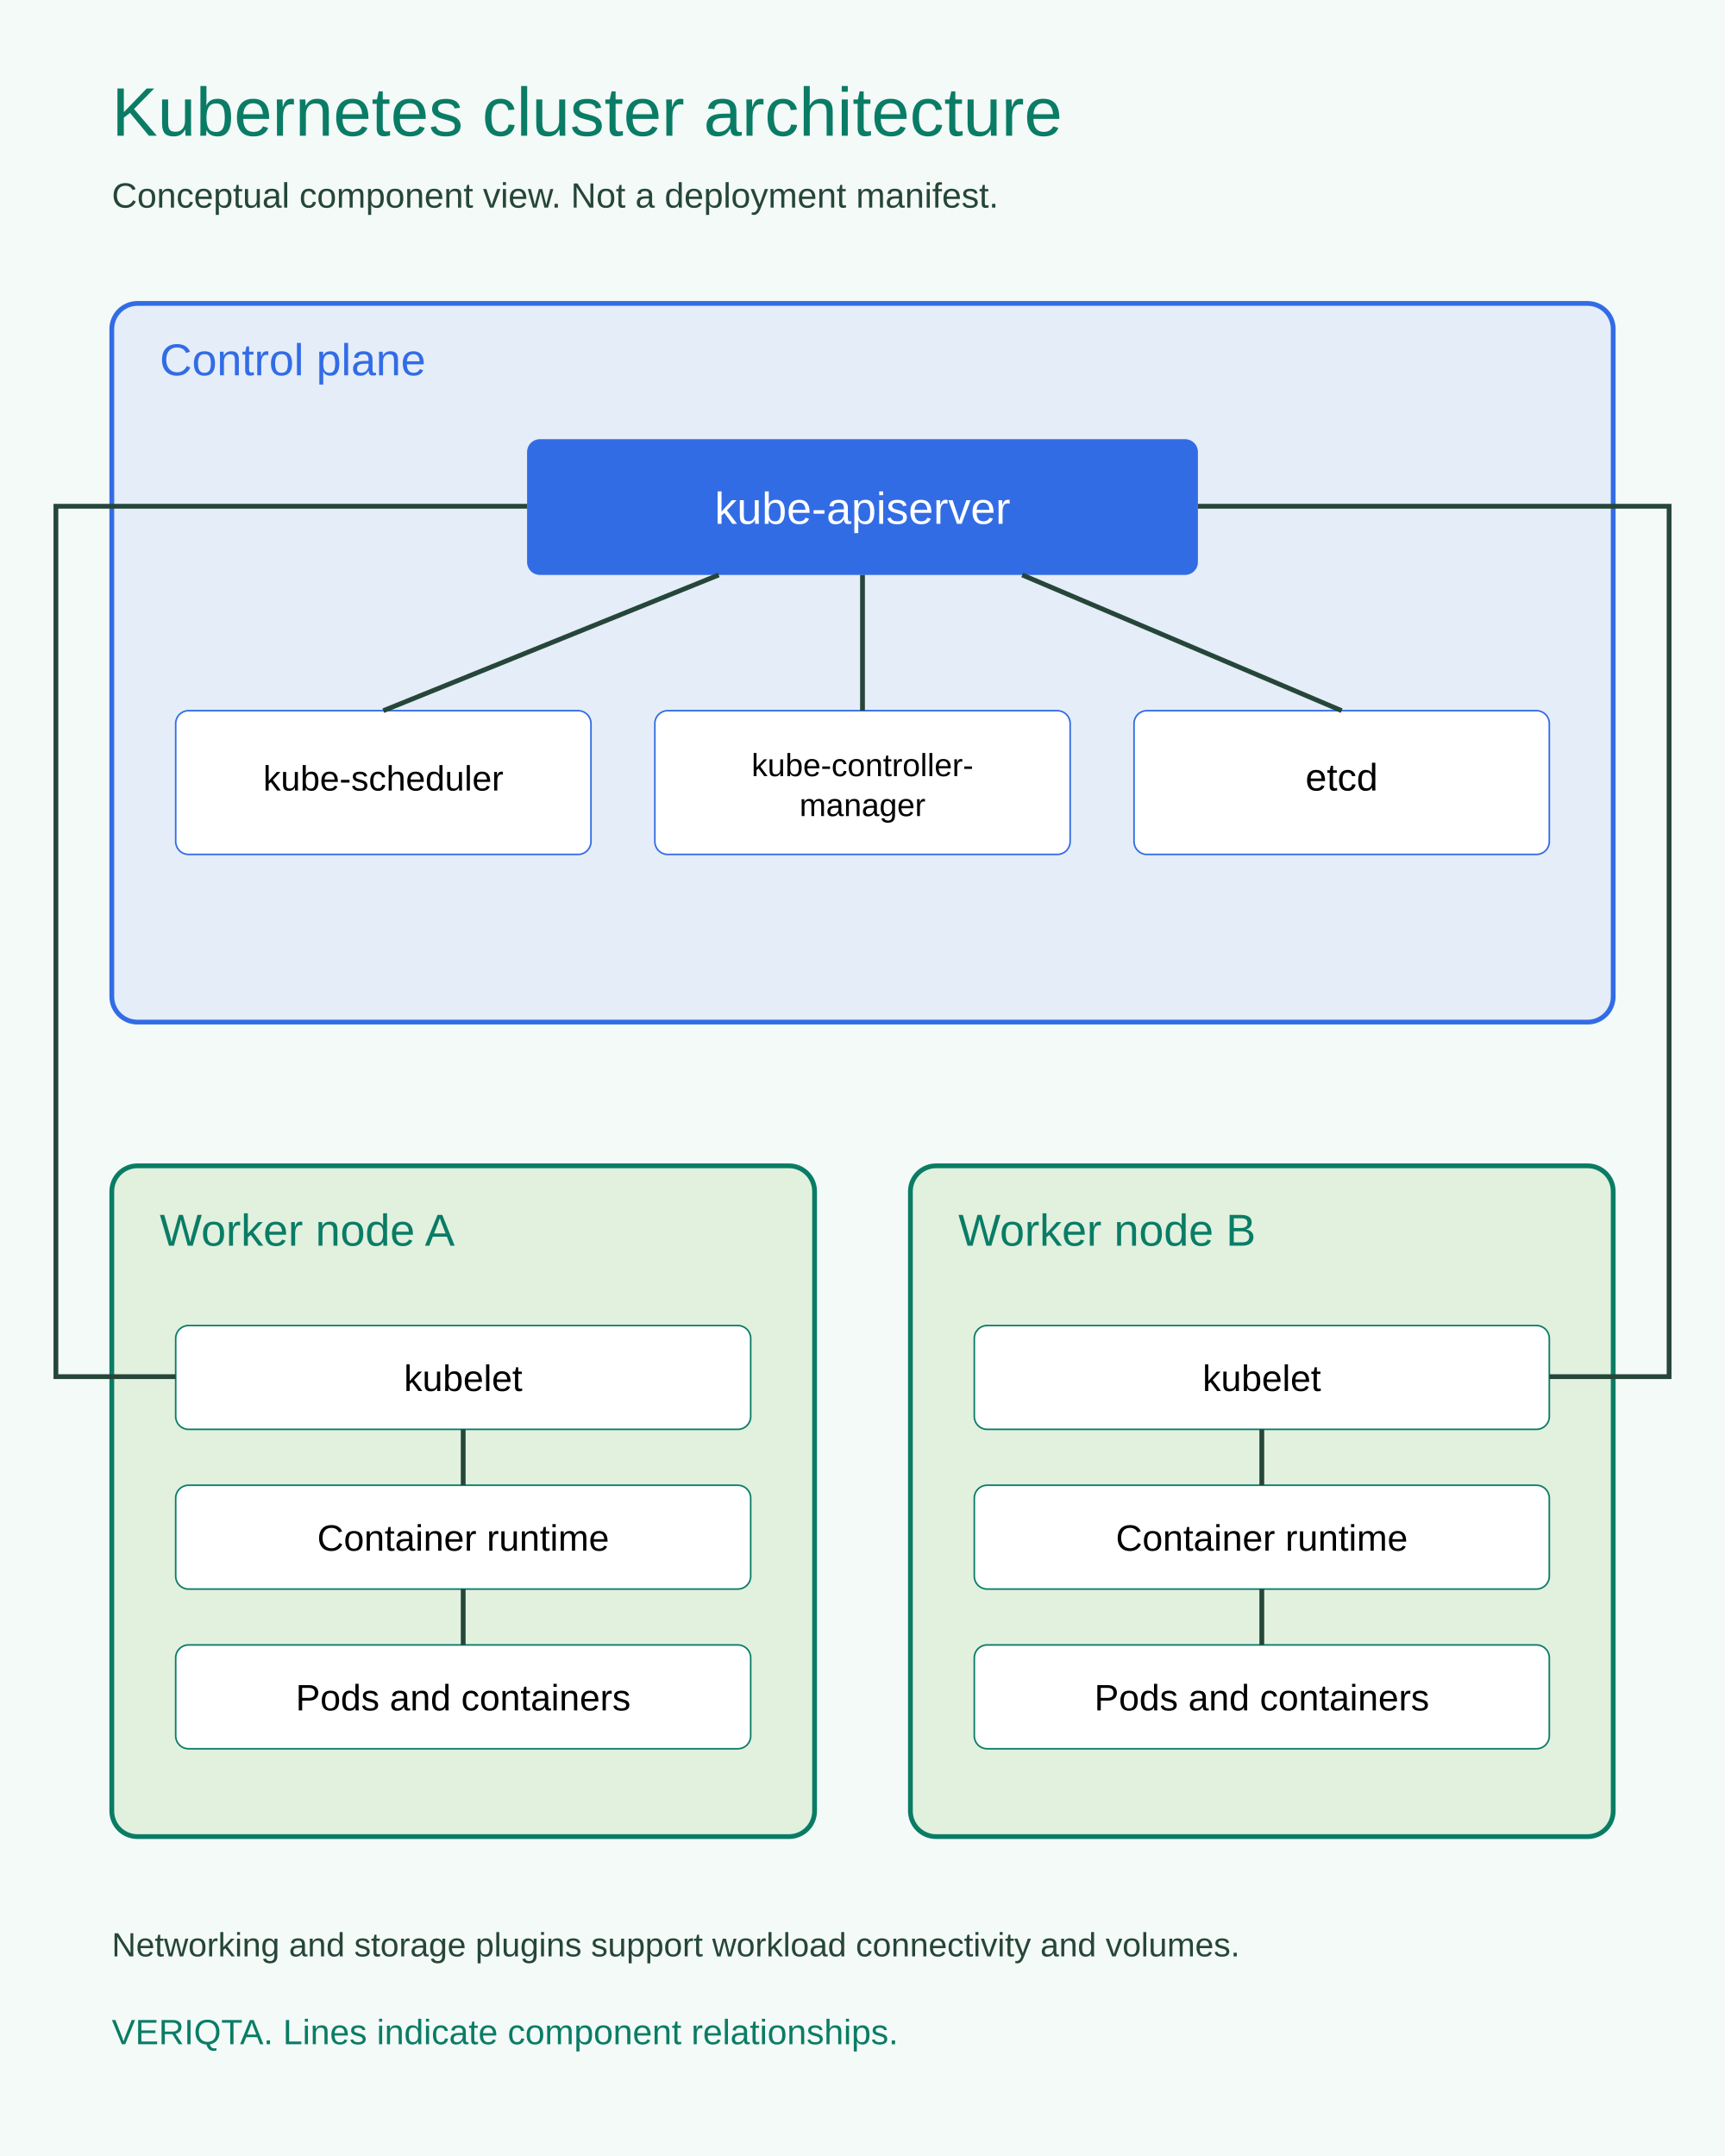
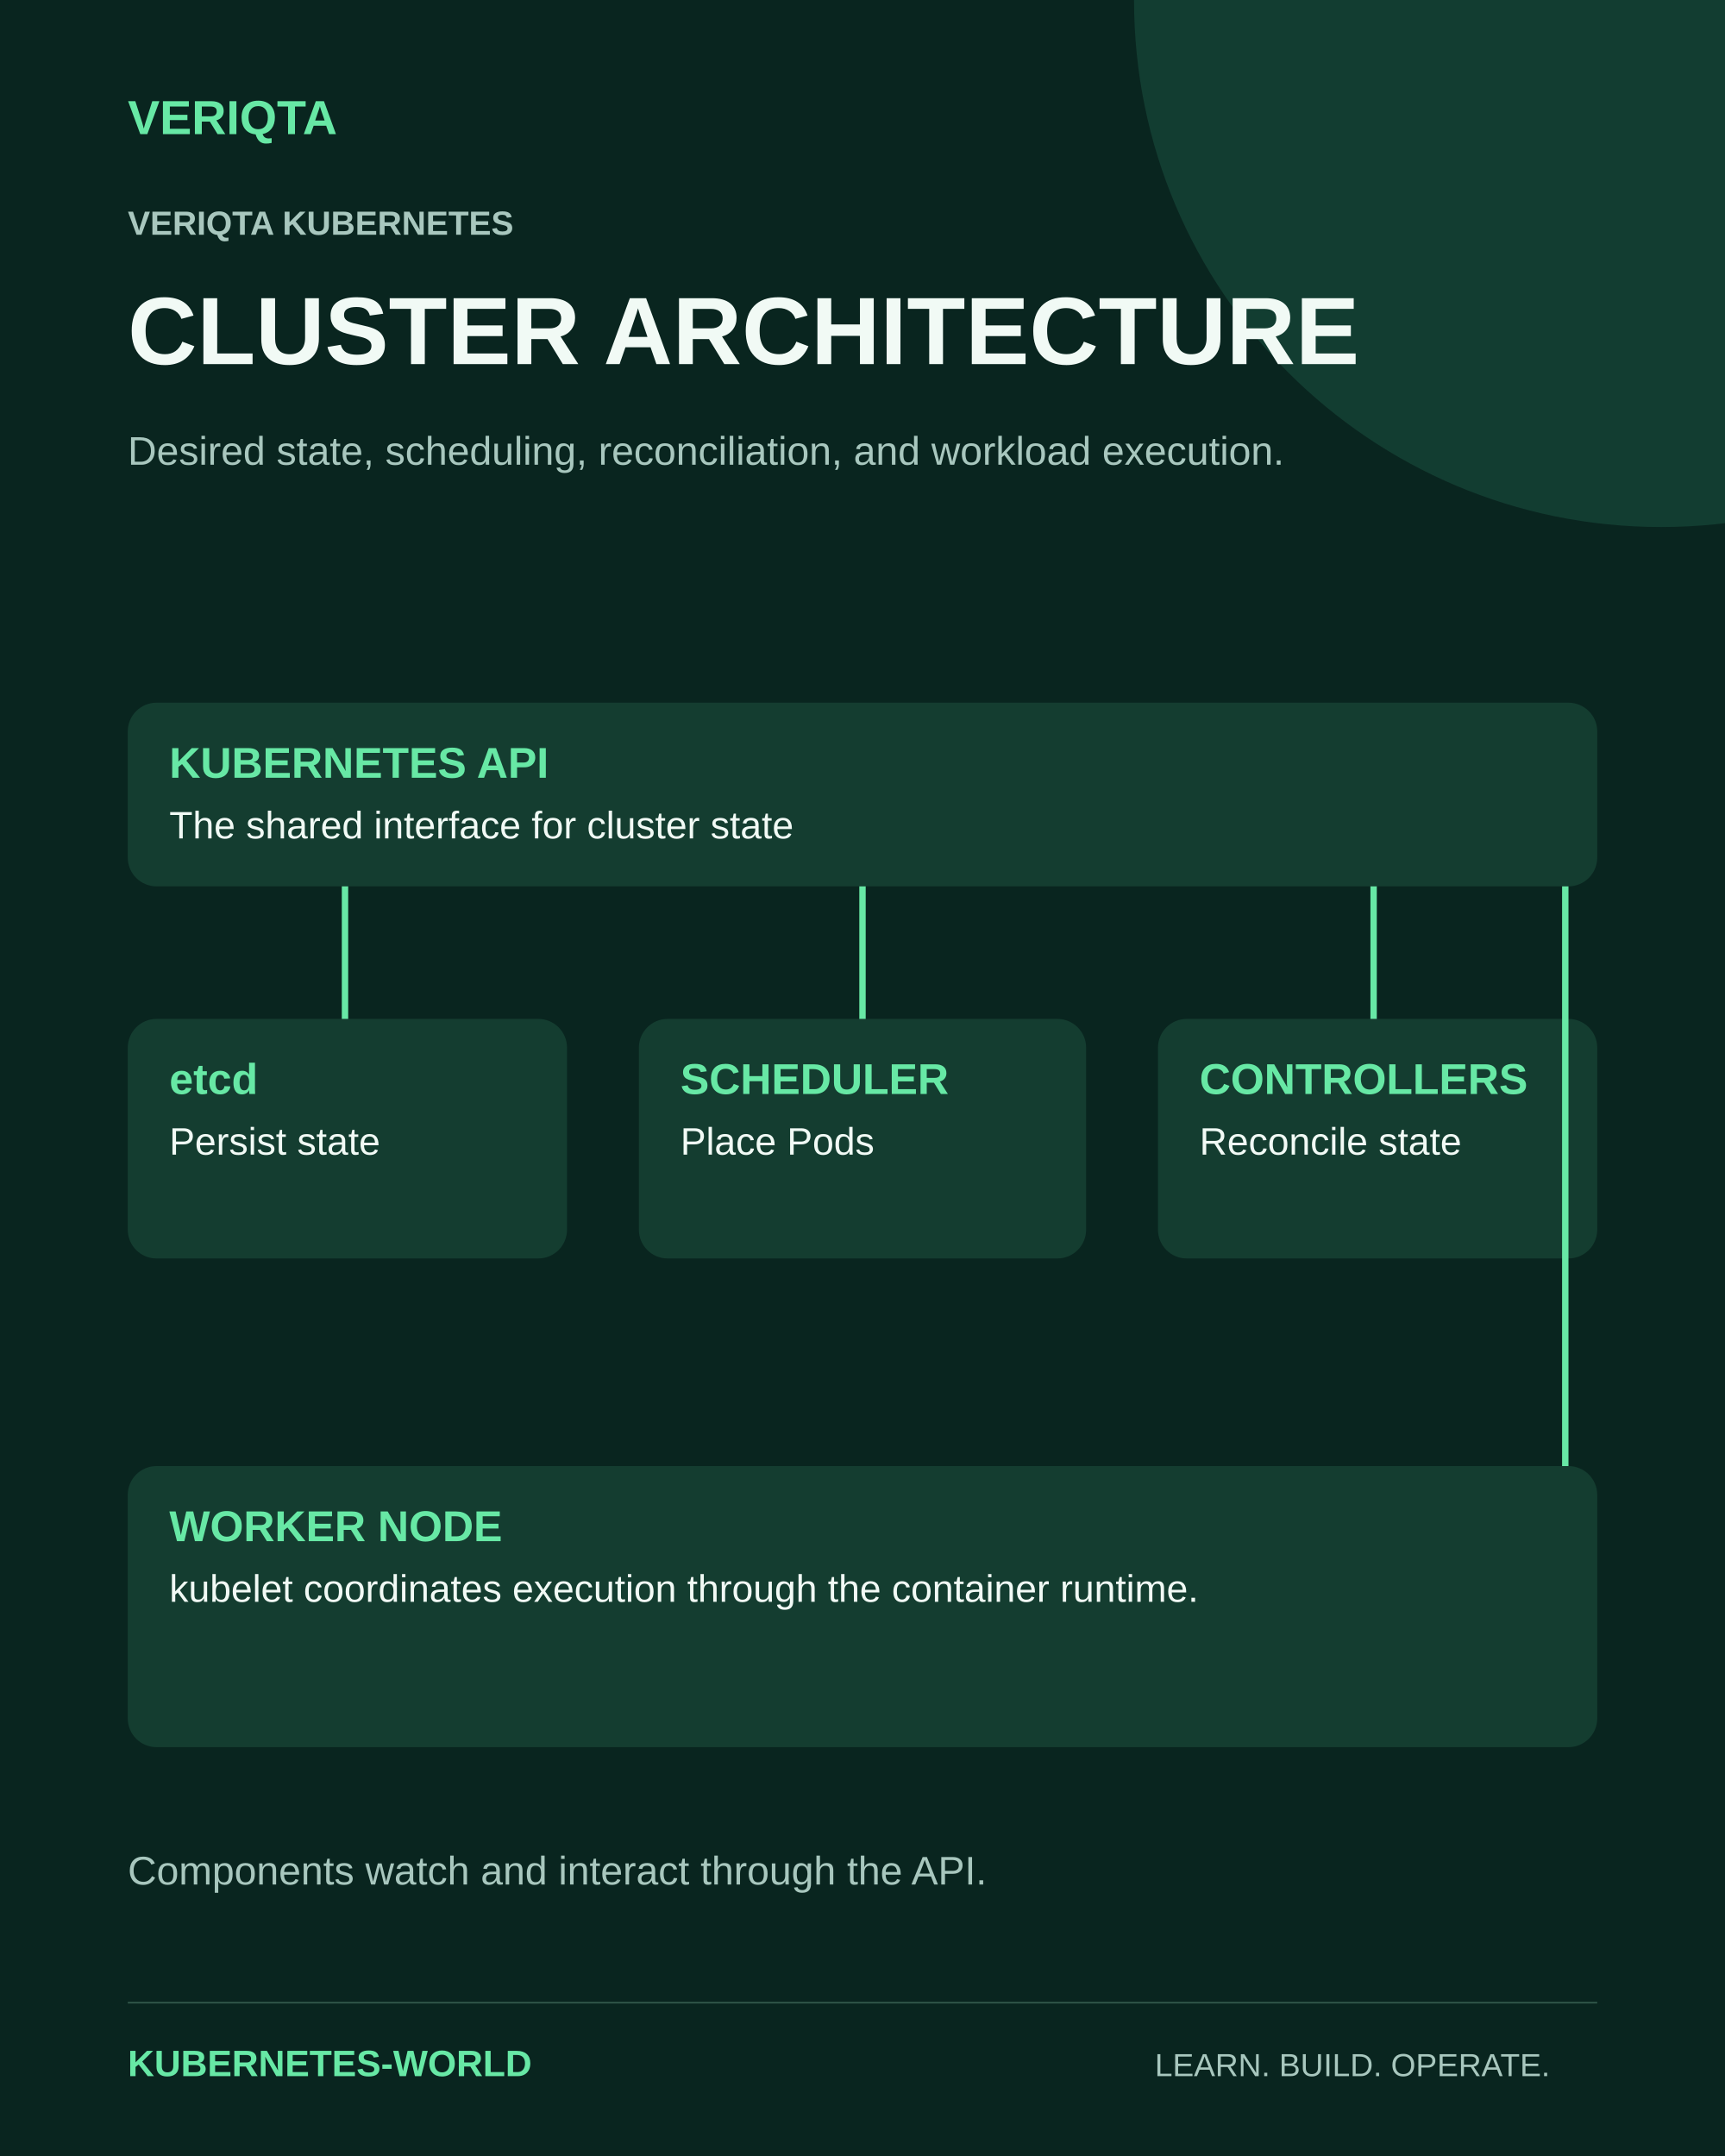
- <svg xmlns="http://www.w3.org/2000/svg" width="1080" height="1350">
-   <rect width="1080" height="1350" fill="#f4faf7" />
-   <g font-family="Arial">
-     <text x="70" y="85" font-size="43" fill="#0a7c66">Kubernetes cluster architecture</text>
-     <text x="70" y="130" font-size="22" fill="#254638">Conceptual component view. Not a deployment manifest.</text>
-     <rect x="70" y="190" width="940" height="450" rx="16" fill="#e5edf8" stroke="#326ce5" stroke-width="3" />
-     <text x="100" y="235" font-size="28" fill="#326ce5">Control plane</text>
-     <rect x="330" y="275" width="420" height="85" rx="8" fill="#326ce5" />
-     <text x="540" y="328" text-anchor="middle" font-size="28" fill="white">kube-apiserver</text>
-     <rect x="110" y="445" width="260" height="90" rx="8" fill="white" stroke="#326ce5" />
-     <text x="240" y="495" text-anchor="middle" font-size="22">kube-scheduler</text>
-     <rect x="410" y="445" width="260" height="90" rx="8" fill="white" stroke="#326ce5" />
-     <text x="540" y="486" text-anchor="middle" font-size="20">kube-controller-</text>
-     <text x="540" y="511" text-anchor="middle" font-size="20">manager</text>
-     <rect x="710" y="445" width="260" height="90" rx="8" fill="white" stroke="#326ce5" />
-     <text x="840" y="495" text-anchor="middle" font-size="24">etcd</text>
-     <rect x="70" y="730" width="440" height="420" rx="16" fill="#e1f1de" stroke="#0a7c66" stroke-width="3" />
-     <rect x="570" y="730" width="440" height="420" rx="16" fill="#e1f1de" stroke="#0a7c66" stroke-width="3" />
-     <text x="100" y="780" font-size="28" fill="#0a7c66">Worker node A</text>
-     <rect x="110" y="830" width="360" height="65" rx="8" fill="white" stroke="#0a7c66" />
-     <text x="290" y="871" text-anchor="middle" font-size="23">kubelet</text>
-     <rect x="110" y="930" width="360" height="65" rx="8" fill="white" stroke="#0a7c66" />
-     <text x="290" y="971" text-anchor="middle" font-size="23">Container runtime</text>
-     <rect x="110" y="1030" width="360" height="65" rx="8" fill="white" stroke="#0a7c66" />
-     <text x="290" y="1071" text-anchor="middle" font-size="23">Pods and containers</text>
-     <text x="600" y="780" font-size="28" fill="#0a7c66">Worker node B</text>
-     <rect x="610" y="830" width="360" height="65" rx="8" fill="white" stroke="#0a7c66" />
-     <text x="790" y="871" text-anchor="middle" font-size="23">kubelet</text>
-     <rect x="610" y="930" width="360" height="65" rx="8" fill="white" stroke="#0a7c66" />
-     <text x="790" y="971" text-anchor="middle" font-size="23">Container runtime</text>
-     <rect x="610" y="1030" width="360" height="65" rx="8" fill="white" stroke="#0a7c66" />
-     <text x="790" y="1071" text-anchor="middle" font-size="23">Pods and containers</text>
-     <g fill="none" stroke="#254638" stroke-width="3">
-       <path d="M450 360L240 445M540 360V445M640 360L840 445" />
-       <path d="M330 317H35V862H110M750 317H1045V862H970" />
-       <path d="M290 895V930M290 995V1030M790 895V930M790 995V1030" />
-     </g>
-     <text x="70" y="1225" font-size="21" fill="#254638">Networking and storage plugins support workload connectivity and volumes.</text>
-     <text x="70" y="1280" font-size="22" fill="#0a7c66">VERIQTA. Lines indicate component relationships.</text>
-   </g>
+ <svg xmlns="http://www.w3.org/2000/svg" width="1080" height="1350" viewBox="0 0 1080 1350">
+   <rect x="0" y="0" width="1080" height="1350" rx="0" fill="#09251F" />
+   <circle cx="1040" cy="0" r="330" fill="#123D31" />
+   <text x="80" y="84" font-family="Arial, Nimbus Sans, sans-serif" font-size="30" font-weight="bold" fill="#67E8A5">VERIQTA</text>
+   <text x="80" y="147" font-family="Arial, Nimbus Sans, sans-serif" font-size="21" font-weight="bold" fill="#A8C7BE">VERIQTA KUBERNETES</text>
+   <text x="80" y="228" font-family="Arial, Nimbus Sans, sans-serif" font-size="60" font-weight="bold" fill="#F1FAF5">CLUSTER ARCHITECTURE</text>
+   <text x="80" y="291" font-family="Arial, Nimbus Sans, sans-serif" font-size="25" font-weight="normal" fill="#A8C7BE">Desired state, scheduling, reconciliation, and workload execution.</text>
+   <path d="M80 1254H1000" stroke="#31584B" />
+   <text x="80" y="1300" font-family="Arial, Nimbus Sans, sans-serif" font-size="23" font-weight="bold" fill="#67E8A5">KUBERNETES-WORLD</text>
+   <text x="723" y="1300" font-family="Arial, Nimbus Sans, sans-serif" font-size="20" font-weight="normal" fill="#A8C7BE">LEARN. BUILD. OPERATE.</text>
+   <rect x="80" y="440" width="920" height="115" rx="18" fill="#143D30" />
+   <text x="106" y="487" font-family="Arial, Nimbus Sans, sans-serif" font-size="27" font-weight="bold" fill="#67E8A5">KUBERNETES API</text>
+   <text x="106" y="525" font-family="Arial, Nimbus Sans, sans-serif" font-size="24" font-weight="normal" fill="#F1FAF5">The shared interface for cluster state</text>
+   <rect x="80" y="638" width="275" height="150" rx="18" fill="#143D30" />
+   <text x="106" y="685" font-family="Arial, Nimbus Sans, sans-serif" font-size="27" font-weight="bold" fill="#67E8A5">etcd</text>
+   <text x="106" y="723" font-family="Arial, Nimbus Sans, sans-serif" font-size="24" font-weight="normal" fill="#F1FAF5">Persist state</text>
+   <rect x="400" y="638" width="280" height="150" rx="18" fill="#143D30" />
+   <text x="426" y="685" font-family="Arial, Nimbus Sans, sans-serif" font-size="27" font-weight="bold" fill="#67E8A5">SCHEDULER</text>
+   <text x="426" y="723" font-family="Arial, Nimbus Sans, sans-serif" font-size="24" font-weight="normal" fill="#F1FAF5">Place Pods</text>
+   <rect x="725" y="638" width="275" height="150" rx="18" fill="#143D30" />
+   <text x="751" y="685" font-family="Arial, Nimbus Sans, sans-serif" font-size="27" font-weight="bold" fill="#67E8A5">CONTROLLERS</text>
+   <text x="751" y="723" font-family="Arial, Nimbus Sans, sans-serif" font-size="24" font-weight="normal" fill="#F1FAF5">Reconcile state</text>
+   <path d="M216 555L216 638" stroke="#67E8A5" stroke-width="4" />
+   <path d="M540 555L540 638" stroke="#67E8A5" stroke-width="4" />
+   <path d="M860 555L860 638" stroke="#67E8A5" stroke-width="4" />
+   <rect x="80" y="918" width="920" height="176" rx="18" fill="#143D30" />
+   <text x="106" y="965" font-family="Arial, Nimbus Sans, sans-serif" font-size="27" font-weight="bold" fill="#67E8A5">WORKER NODE</text>
+   <text x="106" y="1003" font-family="Arial, Nimbus Sans, sans-serif" font-size="24" font-weight="normal" fill="#F1FAF5">kubelet coordinates execution through the container runtime.</text>
+   <path d="M980 555L980 918" stroke="#67E8A5" stroke-width="4" />
+   <text x="80" y="1180" font-family="Arial, Nimbus Sans, sans-serif" font-size="25" font-weight="normal" fill="#A8C7BE">Components watch and interact through the API.</text>
</svg>
